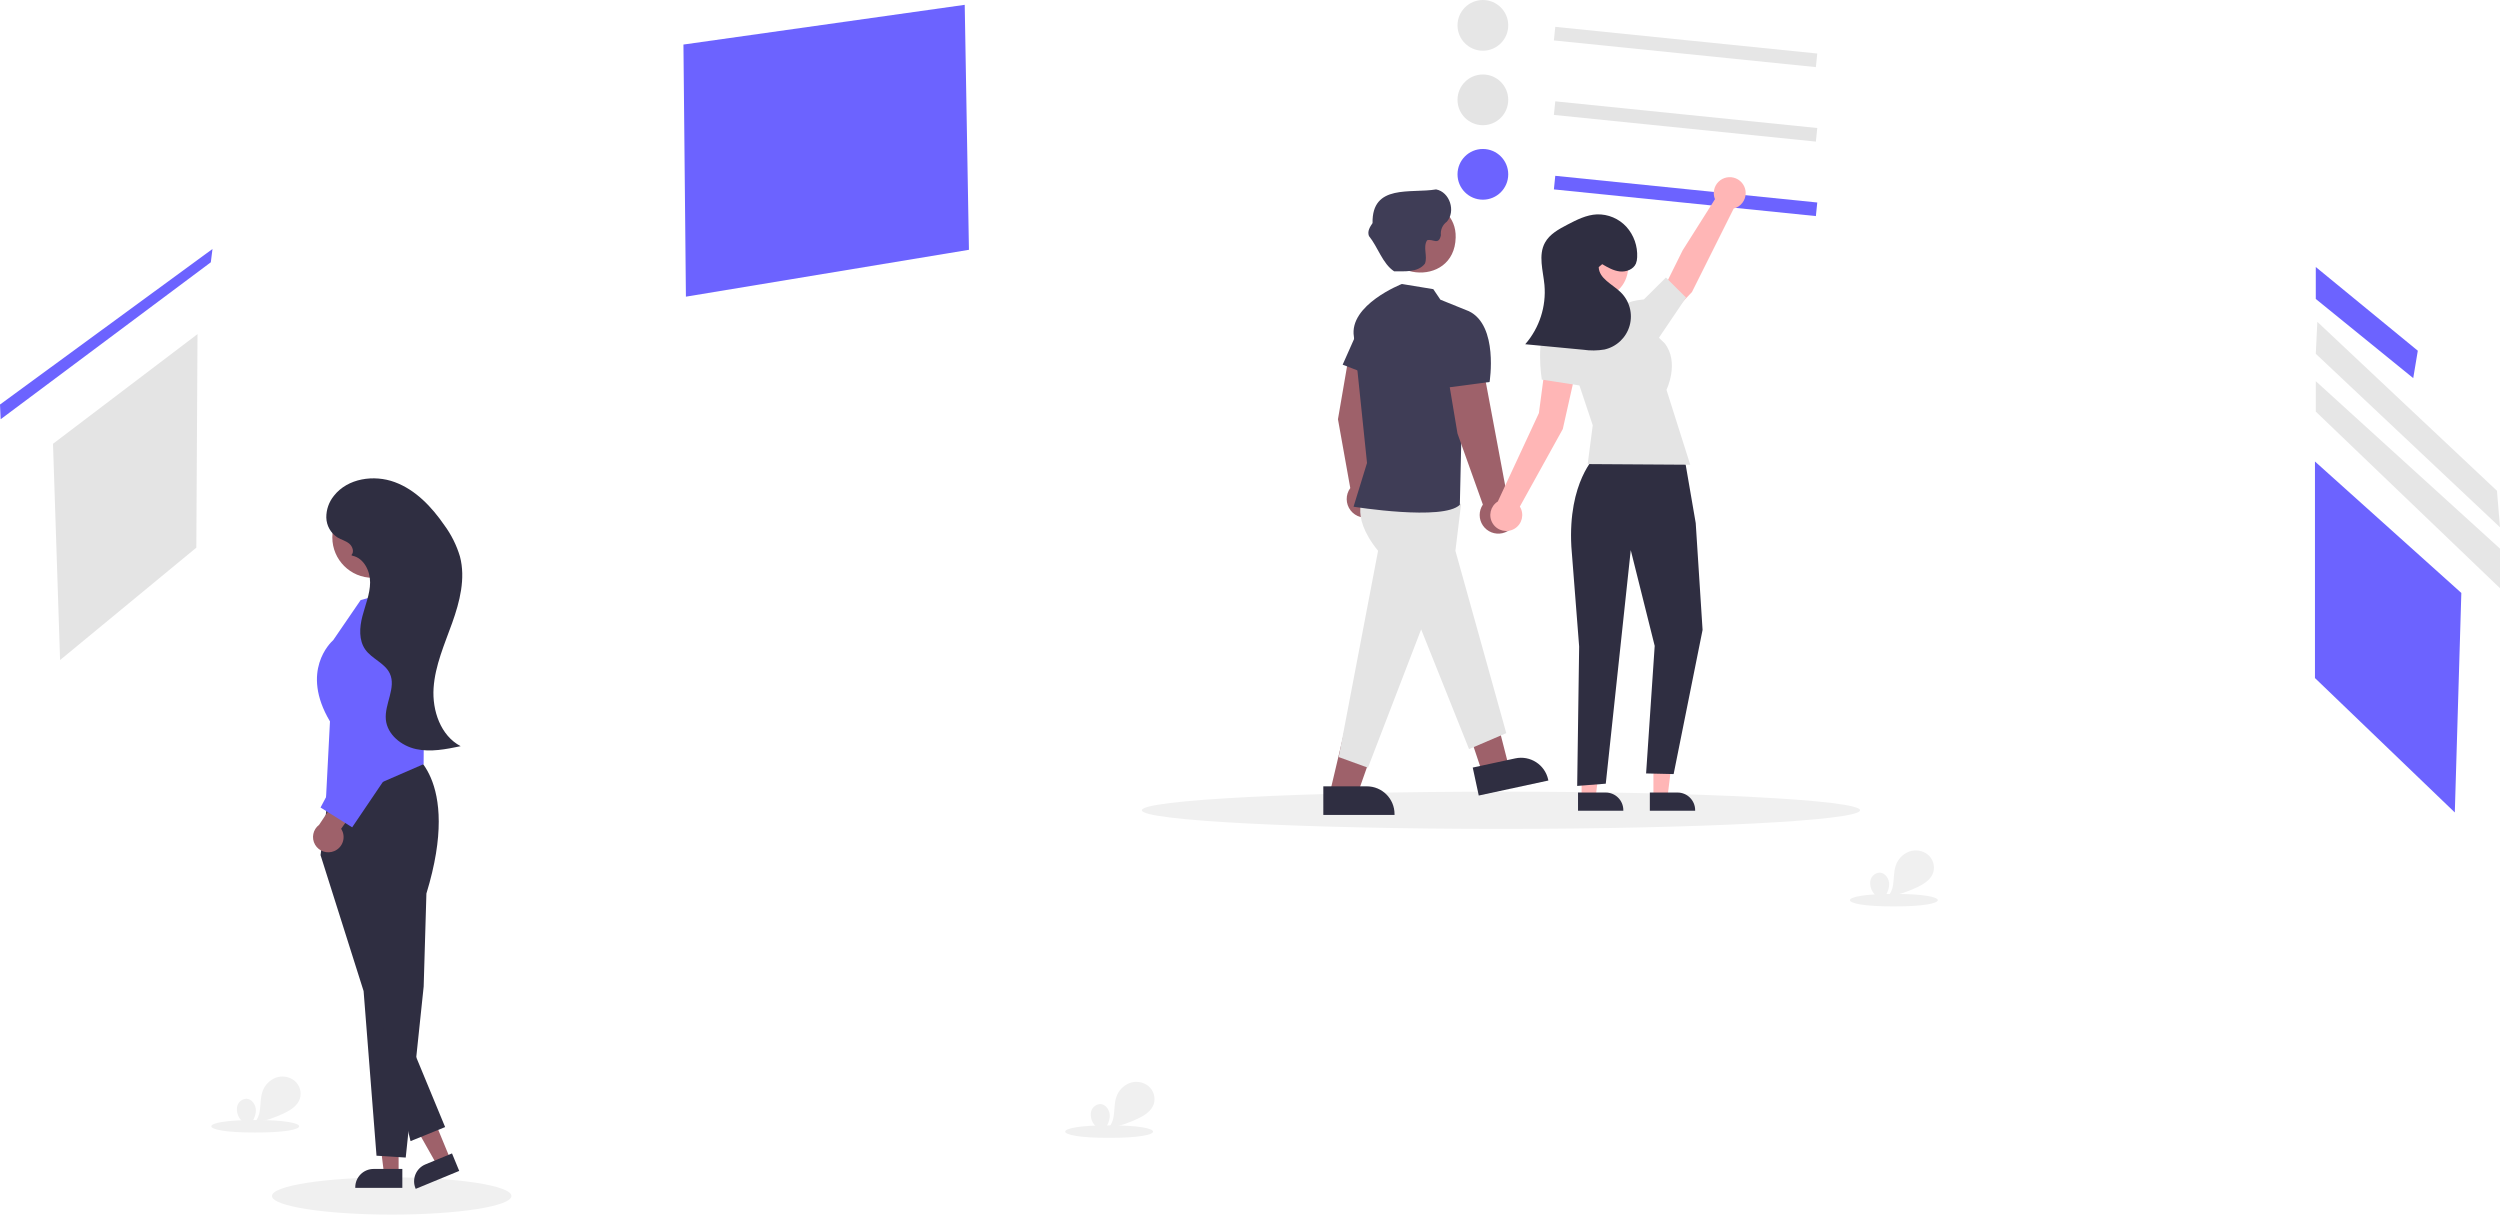
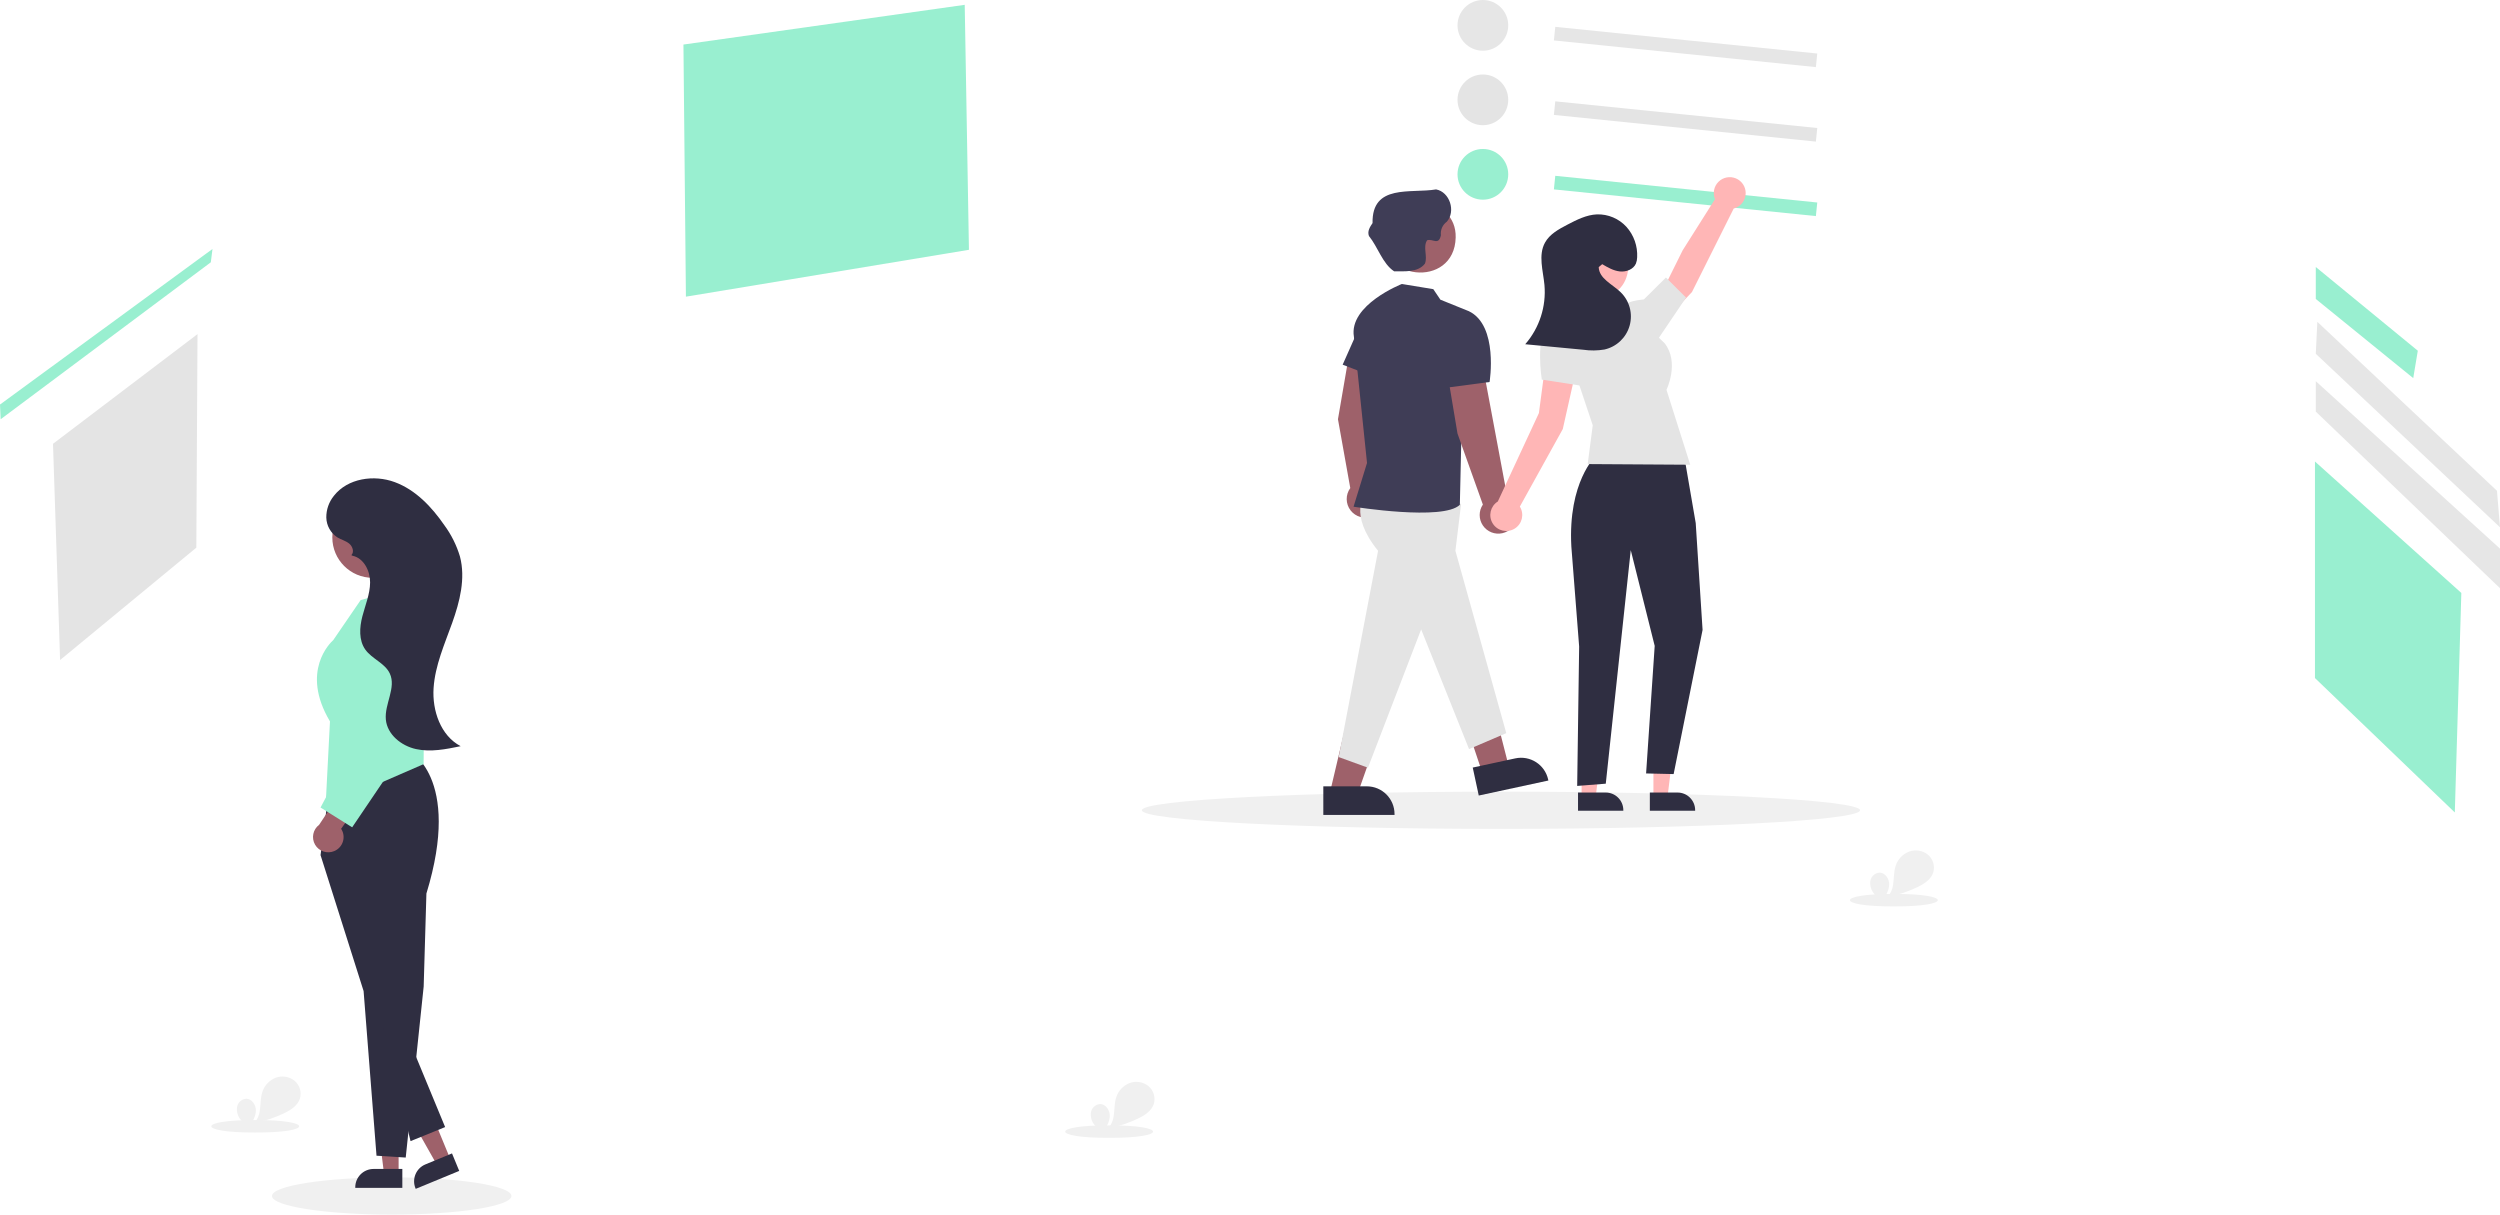
<svg xmlns="http://www.w3.org/2000/svg" id="b579c747-9e6c-4f72-9ce0-e35231108700" data-name="Layer 1" width="939.811" height="456.601" viewBox="0 0 939.811 456.601">
  <ellipse cx="564.249" cy="304.601" rx="135" ry="7" fill="#f0f0f0" />
  <ellipse cx="147.249" cy="449.601" rx="45" ry="7" fill="#f0f0f0" />
  <rect x="761.176" y="189.864" width="5.133" height="98.998" transform="translate(318.1347 753.2232) rotate(-84.18477)" fill="#e6e6e6" />
  <circle cx="557.449" cy="9.534" r="9.533" fill="#e6e6e6" />
  <rect x="761.176" y="217.864" width="5.133" height="98.998" transform="translate(290.2788 778.3862) rotate(-84.18477)" fill="#e4e4e4" />
  <circle cx="557.449" cy="37.534" r="9.533" fill="#e4e4e4" />
-   <rect x="761.176" y="245.864" width="5.133" height="98.998" transform="translate(262.4228 803.5492) rotate(-84.18477)" fill="#6c63ff" />
-   <circle cx="557.449" cy="65.534" r="9.533" fill="#6c63ff" />
+   <rect x="761.176" y="245.864" width="5.133" height="98.998" transform="translate(262.4228 803.5492) rotate(-84.18477)" fill="#99efd0" />
+   <circle cx="557.449" cy="65.534" r="9.533" fill="#99efd0" />
  <polygon points="19.924 166.829 74.249 125.601 73.806 205.874 22.589 248.125 19.924 166.829" fill="#e4e4e4" />
-   <polygon points="256.922 16.745 362.661 1.81 364.249 93.905 257.852 111.524 256.922 16.745" fill="#6c63ff" />
-   <polygon points="870.249 173.491 870.249 254.894 922.822 305.421 925.276 222.902 870.249 173.491" fill="#6c63ff" />
+   <polygon points="256.922 16.745 362.661 1.81 364.249 93.905 257.852 111.524 256.922 16.745" fill="#99efd0" />
+   <polygon points="870.249 173.491 870.249 254.894 922.822 305.421 925.276 222.902 870.249 173.491" fill="#99efd0" />
  <g id="f1012d9b-0a3f-4e62-89ec-f75ec41b1f18" data-name="Group 123">
-     <path id="f1db56c4-d40a-4b97-925d-862f8518bc4b" data-name="Path 1733" d="M1000.656,322.077v12.01l36.63,29.76,1.72-10.3Z" transform="translate(-130.0944 -221.6996)" fill="#6c63ff" />
+     <path id="f1db56c4-d40a-4b97-925d-862f8518bc4b" data-name="Path 1733" d="M1000.656,322.077v12.01l36.63,29.76,1.72-10.3Z" transform="translate(-130.0944 -221.6996)" fill="#99efd0" />
  </g>
  <path id="a03c9d69-04e1-44a9-b627-9efaf6e70c5d" data-name="Path 1735" d="M1001.236,342.677l-.58,12.02,69.25,65.23-1.14-13.73Z" transform="translate(-130.0944 -221.6996)" fill="#e6e6e6" />
  <path id="f49e7db1-285b-4bca-9b97-2387afac8e22" data-name="Path 1736" d="M1000.656,364.997v11.44l69.25,66.39v-14.88Z" transform="translate(-130.0944 -221.6996)" fill="#e6e6e6" />
  <polygon points="149.849 441.23 144.362 441.23 141.751 420.063 149.85 420.063 149.849 441.23" fill="#9e616a" />
  <path d="M281.343,668.249l-17.695-.001v-.224a6.888,6.888,0,0,1,6.887-6.887h0l10.807 0Z" transform="translate(-130.0944 -221.6996)" fill="#2f2e41" />
  <polygon points="169.309 435.789 164.236 437.882 153.748 419.313 161.234 416.223 169.309 435.789" fill="#9e616a" />
  <path d="M302.727,661.872,286.37,668.622l-.085-.207a6.888,6.888,0,0,1,3.739-8.994l0-0,9.99-4.123Z" transform="translate(-130.0944 -221.6996)" fill="#2f2e41" />
  <path d="M283.559,503.746s20.362,9.65,6.833,53.852l-1.029,34.97-6.748,64.288-10.98-.699-4.856-61.888-16.186-51.117,3.212-24.689Z" transform="translate(-130.0944 -221.6996)" fill="#2f2e41" />
-   <path d="M252.482,524.987l1.656-32.095c-11.26-18.909.281-29.712,1.219-30.541l10.318-15.067,9.027-2.478a11.895,11.895,0,0,1,15.044,11.562l-.405,52.587Z" transform="translate(-130.0944 -221.6996)" fill="#6c63ff" />
+   <path d="M252.482,524.987l1.656-32.095c-11.26-18.909.281-29.712,1.219-30.541l10.318-15.067,9.027-2.478a11.895,11.895,0,0,1,15.044,11.562l-.405,52.587Z" transform="translate(-130.0944 -221.6996)" fill="#99efd0" />
  <polygon points="142.984 381.916 154.331 428.978 167.334 423.693 149.713 381.096 142.984 381.916" fill="#2f2e41" />
  <path d="M255.777,541.633a5.71,5.71,0,0,0,2.557-8.374l11.505-16.293-9.585-.549-10.195,15.352a5.741,5.741,0,0,0,5.718,9.864Z" transform="translate(-130.0944 -221.6996)" fill="#9e616a" />
-   <polygon points="129.675 241.325 134.705 276.81 120.497 303.566 132.386 311.008 152.869 280.727 144.292 237.823 129.675 241.325" fill="#6c63ff" />
+   <polygon points="129.675 241.325 134.705 276.81 120.497 303.566 132.386 311.008 152.869 280.727 144.292 237.823 129.675 241.325" fill="#99efd0" />
  <circle id="aaba450f-0f04-490f-b553-501192395cc8" data-name="Ellipse 360" cx="140.107" cy="202.034" r="15.18" fill="#9e616a" />
  <path d="M293.09,480.338c.567-8.493,4.123-16.446,6.989-24.461,2.866-8.014,5.091-16.737,2.924-24.968a38.378,38.378,0,0,0-5.886-11.797c-4.742-6.877-10.787-13.271-18.621-16.169-7.834-2.898-17.707-1.453-22.86,5.12a12.743,12.743,0,0,0-2.876,8.204,9.149,9.149,0,0,0,4.146,7.441c1.431.866,3.133,1.273,4.436,2.322,1.303,1.049,2.016,3.183.831,4.364l.473.233c4.246.915,6.614,5.727,6.578,10.07s-1.802,8.455-2.896,12.658c-1.093,4.203-1.413,9.024,1.111,12.558,2.509,3.514,7.36,5.059,9.191,8.969,2.499,5.336-2.03,11.444-1.487,17.311.522,5.633,5.801,9.886,11.326,11.1,5.525,1.214,11.263.065,16.802-1.083C295.735,498.258,292.523,488.831,293.09,480.338Z" transform="translate(-130.0944 -221.6996)" fill="#2f2e41" />
  <path d="M644.687,402.432l.741-24.663-3.292-22.937-4.926.334-4.145,24.134,4.631,25.876a6.995,6.995,0,1,0,6.991-2.744Z" transform="translate(-130.0944 -221.6996)" fill="#9e616a" />
  <polygon points="513.97 238.601 500.162 297.058 510.566 297.797 530.506 241.219 513.97 238.601" fill="#9e616a" />
  <polygon points="538.584 234.759 557.64 291.722 566.872 286.869 552.249 229.601 538.584 234.759" fill="#9e616a" />
  <path d="M643.346,407.396s-6.616,7.316,4.801,21.36l-14.804,77.544,11,4,20-52,18,45,14-6-19.124-68.544,2.124-17.456-5.287-4.886Z" transform="translate(-130.0944 -221.6996)" fill="#e4e4e4" />
  <path d="M657.086,328.456s-20.022,7.844-18.022,19.844l4.925,47.436-5.066,16.451s33.784,5.426,39.962-.73l1.178-52.156,2.213-20.615-10.701-4.329-2.67-3.96Z" transform="translate(-130.0944 -221.6996)" fill="#3f3d56" />
  <polygon points="512.042 120.652 504.74 137.093 515.596 141.297 512.042 120.652" fill="#3f3d56" />
  <path d="M696.87,409.26l-8.805-47.004-14.008-1.17,3.948,23.596,9.539,26.699a7.003,7.003,0,1,0,9.327-2.12Z" transform="translate(-130.0944 -221.6996)" fill="#9e616a" />
  <path d="M666.347,344.43l8.079,22.936,15.638-2.066s3.426-21.23-7.787-26.615Z" transform="translate(-130.0944 -221.6996)" fill="#3f3d56" />
  <path id="aadf75e6-ac14-4c0d-b07b-d38ba10ebdab" data-name="Path 1770" d="M677.318,310.96c-.407,19.635-30.652,16.282-26.644-3.008C653.76,292.6,677.73,295.329,677.318,310.96Z" transform="translate(-130.0944 -221.6996)" fill="#9e616a" />
  <path id="e2c3cfee-80d7-4301-b109-7608295bf7e0" data-name="Path 1784" d="M669.948,292.9c-9.482,1.616-24.167-2.185-23.879,12.66-.973,1.454-2.041,3.047-1.351,4.87,3.345,4.079,5.092,10.396,9.459,13.261,3.892-.029,8.971.514,11.581-2.881,1.109-2.784-.853-6.178.82-8.79,2.193-.7,4.333,2.107,5.19-1.89a5.44,5.44,0,0,1,2.23-5.089C677.432,301.108,675.092,293.862,669.948,292.9Z" transform="translate(-130.0944 -221.6996)" fill="#3f3d56" />
  <path d="M627.562,517.301l16.351-.001h.001a10.421,10.421,0,0,1,10.42,10.42v.339l-26.771.001Z" transform="translate(-130.0944 -221.6996)" fill="#2f2e41" />
  <path d="M683.729,510.243l15.983-3.447.001-0a10.421,10.421,0,0,1,12.382,7.99l.071.331-26.17,5.643Z" transform="translate(-130.0944 -221.6996)" fill="#2f2e41" />
  <polygon points="621.563 299.657 626.846 299.657 629.359 279.281 621.562 279.281 621.563 299.657" fill="#ffb6b6" />
  <path d="M750.31,519.632l10.403-0h0a6.63,6.63,0,0,1,6.63,6.63v.215l-17.033.001Z" transform="translate(-130.0944 -221.6996)" fill="#2f2e41" />
  <polygon points="594.563 299.657 599.846 299.657 602.359 279.281 594.562 279.281 594.563 299.657" fill="#ffb6b6" />
  <path d="M723.31,519.632l10.403-0h0a6.63,6.63,0,0,1,6.63,6.63v.215l-17.033.001Z" transform="translate(-130.0944 -221.6996)" fill="#2f2e41" />
  <path d="M786.344,294.3a6,6,0,1,0-11.549,2.279l-12.14,19.207-7.557,15.23,6.236,5.535,4.799-5.051,15.696-31.393A5.997,5.997,0,0,0,786.344,294.3Z" transform="translate(-130.0944 -221.6996)" fill="#ffb6b6" />
  <path d="M723.344,357.3l-11.899-1.844-2.835,21.528-15.444,33.234a6.003,6.003,0,1,0,8.273,1.925l16.148-29.158Z" transform="translate(-130.0944 -221.6996)" fill="#ffb6b6" />
  <path d="M729.938,393.163s-10.464,9.676-9.134,34.007l2.931,37.587-.739,52.394,10.748-.845,9.39-87.806,9,36-3.231,47.956,10.353.24,10.878-54.196-2.578-40.174L763.224,393.163Z" transform="translate(-130.0944 -221.6996)" fill="#2f2e41" />
  <path d="M741.133,336.5l-25,7,12.712,38.086-1.9,14.57,38.547.25-8.927-28.162s5.01-10.302-.711-17.523Z" transform="translate(-130.0944 -221.6996)" fill="#e4e4e4" />
  <path d="M738.133,342.5l3-6s-.097-1.508,6.952-2.254l8.27-8.22,7.57,7.545L751.133,352.5Z" transform="translate(-130.0944 -221.6996)" fill="#e4e4e4" />
  <path d="M726.133,348.5s-9-10-14-5-2.436,20.899-2.436,20.899l15.573,2.417Z" transform="translate(-130.0944 -221.6996)" fill="#e4e4e4" />
  <path id="bf97ead5-a8ed-4eb0-acc5-869eed05cf08" data-name="Ellipse 358" d="M730.698,310.061c15.327.069,15.326,23.373-.001,23.44C715.371,333.432,715.372,310.127,730.698,310.061Z" transform="translate(-130.0944 -221.6996)" fill="#ffb6b6" />
  <path d="M732.404,321.006c2.072,1.22,4.225,2.468,6.615,2.73s5.096-.744,6.055-2.949a6.804,6.804,0,0,0,.469-2.396,15.93,15.93,0,0,0-4.032-11.415,14.446,14.446,0,0,0-11.086-4.687c-3.96.172-7.62,2.047-11.134,3.881-3.232,1.687-6.644,3.545-8.4,6.74-2.602,4.734-.705,10.53-.2,15.908a29.968,29.968,0,0,1-7.225,22.29l21.807,2.066a25.524,25.524,0,0,0,7.962-.081,12.726,12.726,0,0,0,6.052-21.588c-3.095-2.98-8.073-5.09-8.196-9.385" transform="translate(-130.0944 -221.6996)" fill="#2f2e41" />
-   <polygon points="0 152.075 79.881 93.598 79.249 98.601 0.249 157.601 0 152.075" fill="#6c63ff" />
+   <polygon points="0 152.075 79.881 93.598 79.249 98.601 0.249 157.601 0 152.075" fill="#99efd0" />
  <path id="e675ae52-c925-4d34-8b81-f405477c3ca7" data-name="Ellipse 365" d="M547.044,644.758c22.026-.091,22.026,4.771-.001,4.68C525.018,649.528,525.018,644.667,547.044,644.758Z" transform="translate(-130.0944 -221.6996)" fill="#f0f0f0" />
  <path id="e3c5ec81-3296-48b2-bdc0-fdf32bb949c4" data-name="Ellipse 365" d="M226.044,642.758c22.026-.091,22.026,4.771-.001,4.68C204.018,647.528,204.018,642.667,226.044,642.758Z" transform="translate(-130.0944 -221.6996)" fill="#f0f0f0" />
  <path id="a417f11e-12d9-4890-9c52-a0b47cfebf3d" data-name="Ellipse 365" d="M842.044,557.758c22.026-.091,22.026,4.771-.001,4.68C820.018,562.528,820.018,557.667,842.044,557.758Z" transform="translate(-130.0944 -221.6996)" fill="#f0f0f0" />
  <path d="M840.285,554.205c.045-2.134-1.487-4.453-3.621-4.468a3.774,3.774,0,0,0-3.469,3.167,6.174,6.174,0,0,0,1.396,4.753,18.306,18.306,0,0,0,3.8,3.379l.377-1.375a4.397,4.397,0,0,1-.835.41C839.081,558.271,840.241,556.339,840.285,554.205Z" transform="translate(-130.0944 -221.6996)" fill="#f0f0f0" />
  <path d="M838.768,559.661a4.874,4.874,0,0,0,.897-.743c-.247.05-.49.115-.738.161Z" transform="translate(-130.0944 -221.6996)" fill="#f0f0f0" />
  <path d="M854.796,542.953a7.319,7.319,0,0,0-7.076-1.1,8.545,8.545,0,0,0-4.981,5.272c-.772,2.295-.613,4.788-.988,7.18a8.571,8.571,0,0,1-2.086,4.614,48.206,48.206,0,0,0,11.089-3.656c2.556-1.208,5.201-2.872,6.087-5.556A6.411,6.411,0,0,0,854.796,542.953Z" transform="translate(-130.0944 -221.6996)" fill="#f0f0f0" />
  <path d="M547.285,641.205c.045-2.134-1.487-4.453-3.621-4.468a3.774,3.774,0,0,0-3.469,3.167,6.174,6.174,0,0,0,1.396,4.753,18.306,18.306,0,0,0,3.8,3.379l.377-1.375a4.397,4.397,0,0,1-.835.41C546.081,645.271,547.241,643.339,547.285,641.205Z" transform="translate(-130.0944 -221.6996)" fill="#f0f0f0" />
  <path d="M545.768,646.661a4.874,4.874,0,0,0,.897-.743c-.247.05-.49.115-.738.161Z" transform="translate(-130.0944 -221.6996)" fill="#f0f0f0" />
  <path d="M561.796,629.953a7.319,7.319,0,0,0-7.076-1.1,8.545,8.545,0,0,0-4.981,5.272c-.772,2.295-.613,4.788-.988,7.18a8.571,8.571,0,0,1-2.086,4.614,48.206,48.206,0,0,0,11.089-3.656c2.556-1.208,5.201-2.872,6.087-5.556A6.411,6.411,0,0,0,561.796,629.953Z" transform="translate(-130.0944 -221.6996)" fill="#f0f0f0" />
  <path d="M226.285,639.205c.045-2.134-1.487-4.453-3.621-4.468a3.774,3.774,0,0,0-3.469,3.167,6.174,6.174,0,0,0,1.396,4.753,18.306,18.306,0,0,0,3.8,3.379l.377-1.375a4.397,4.397,0,0,1-.835.41C225.081,643.271,226.241,641.339,226.285,639.205Z" transform="translate(-130.0944 -221.6996)" fill="#f0f0f0" />
  <path d="M224.768,644.661a4.874,4.874,0,0,0,.897-.743c-.247.05-.49.115-.738.161Z" transform="translate(-130.0944 -221.6996)" fill="#f0f0f0" />
  <path d="M240.796,627.953a7.319,7.319,0,0,0-7.076-1.1,8.545,8.545,0,0,0-4.981,5.272c-.772,2.295-.613,4.788-.988,7.18a8.571,8.571,0,0,1-2.086,4.614,48.206,48.206,0,0,0,11.089-3.656c2.556-1.208,5.201-2.872,6.087-5.556A6.411,6.411,0,0,0,240.796,627.953Z" transform="translate(-130.0944 -221.6996)" fill="#f0f0f0" />
</svg>
